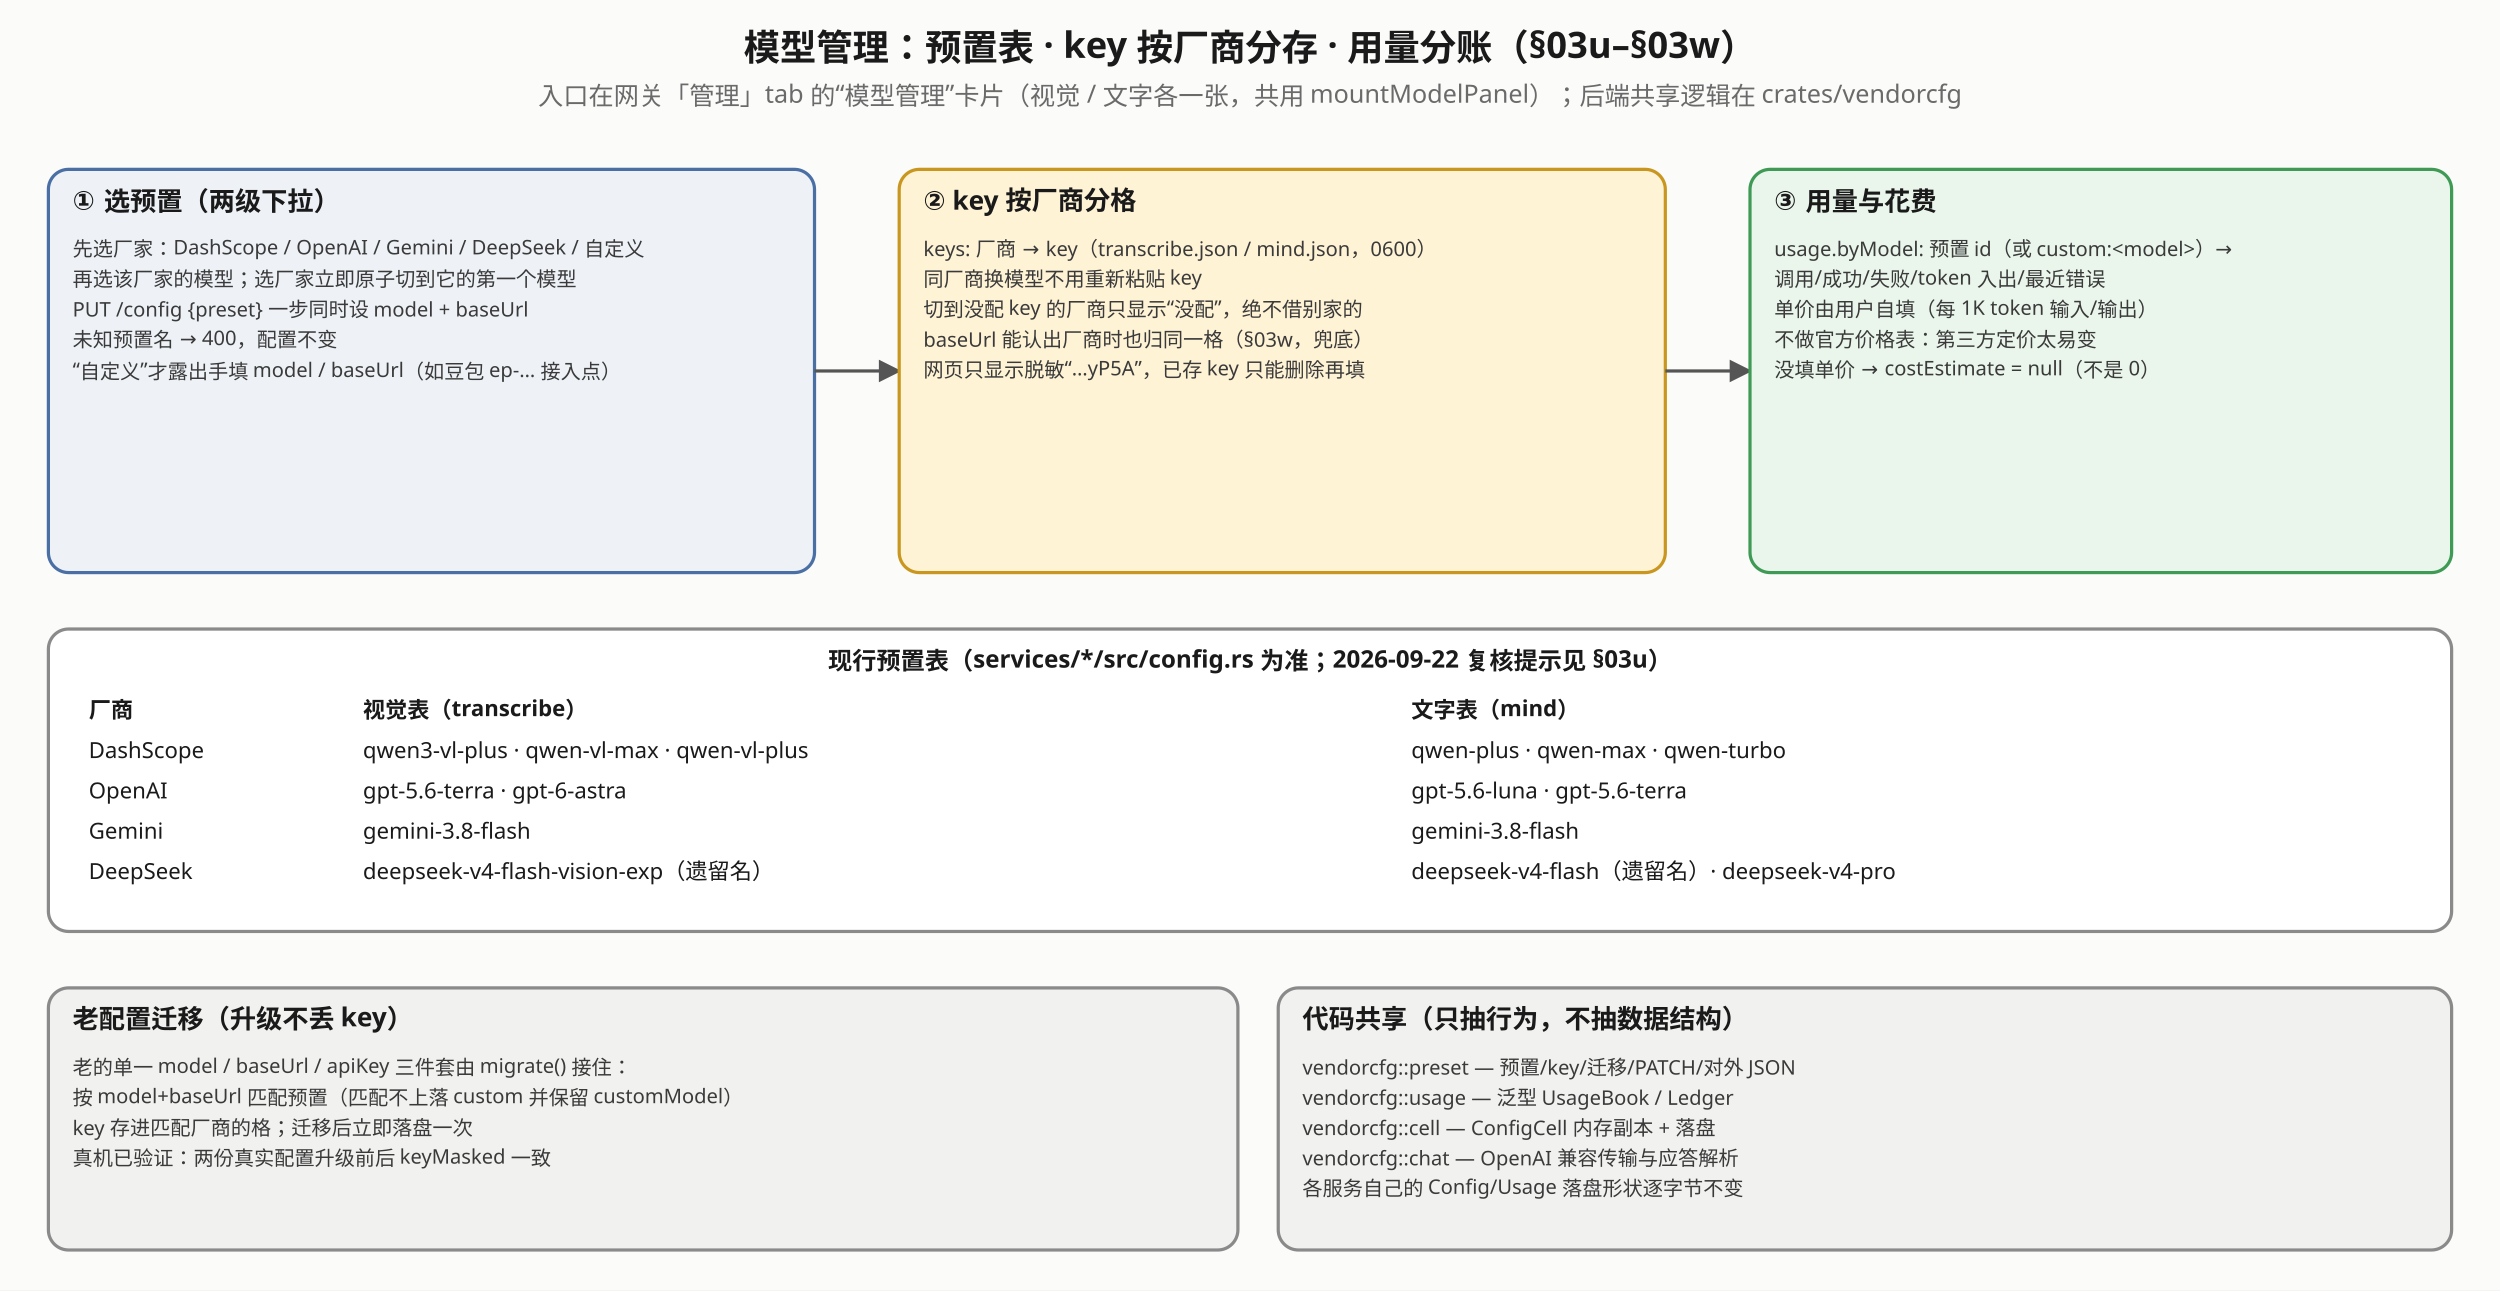
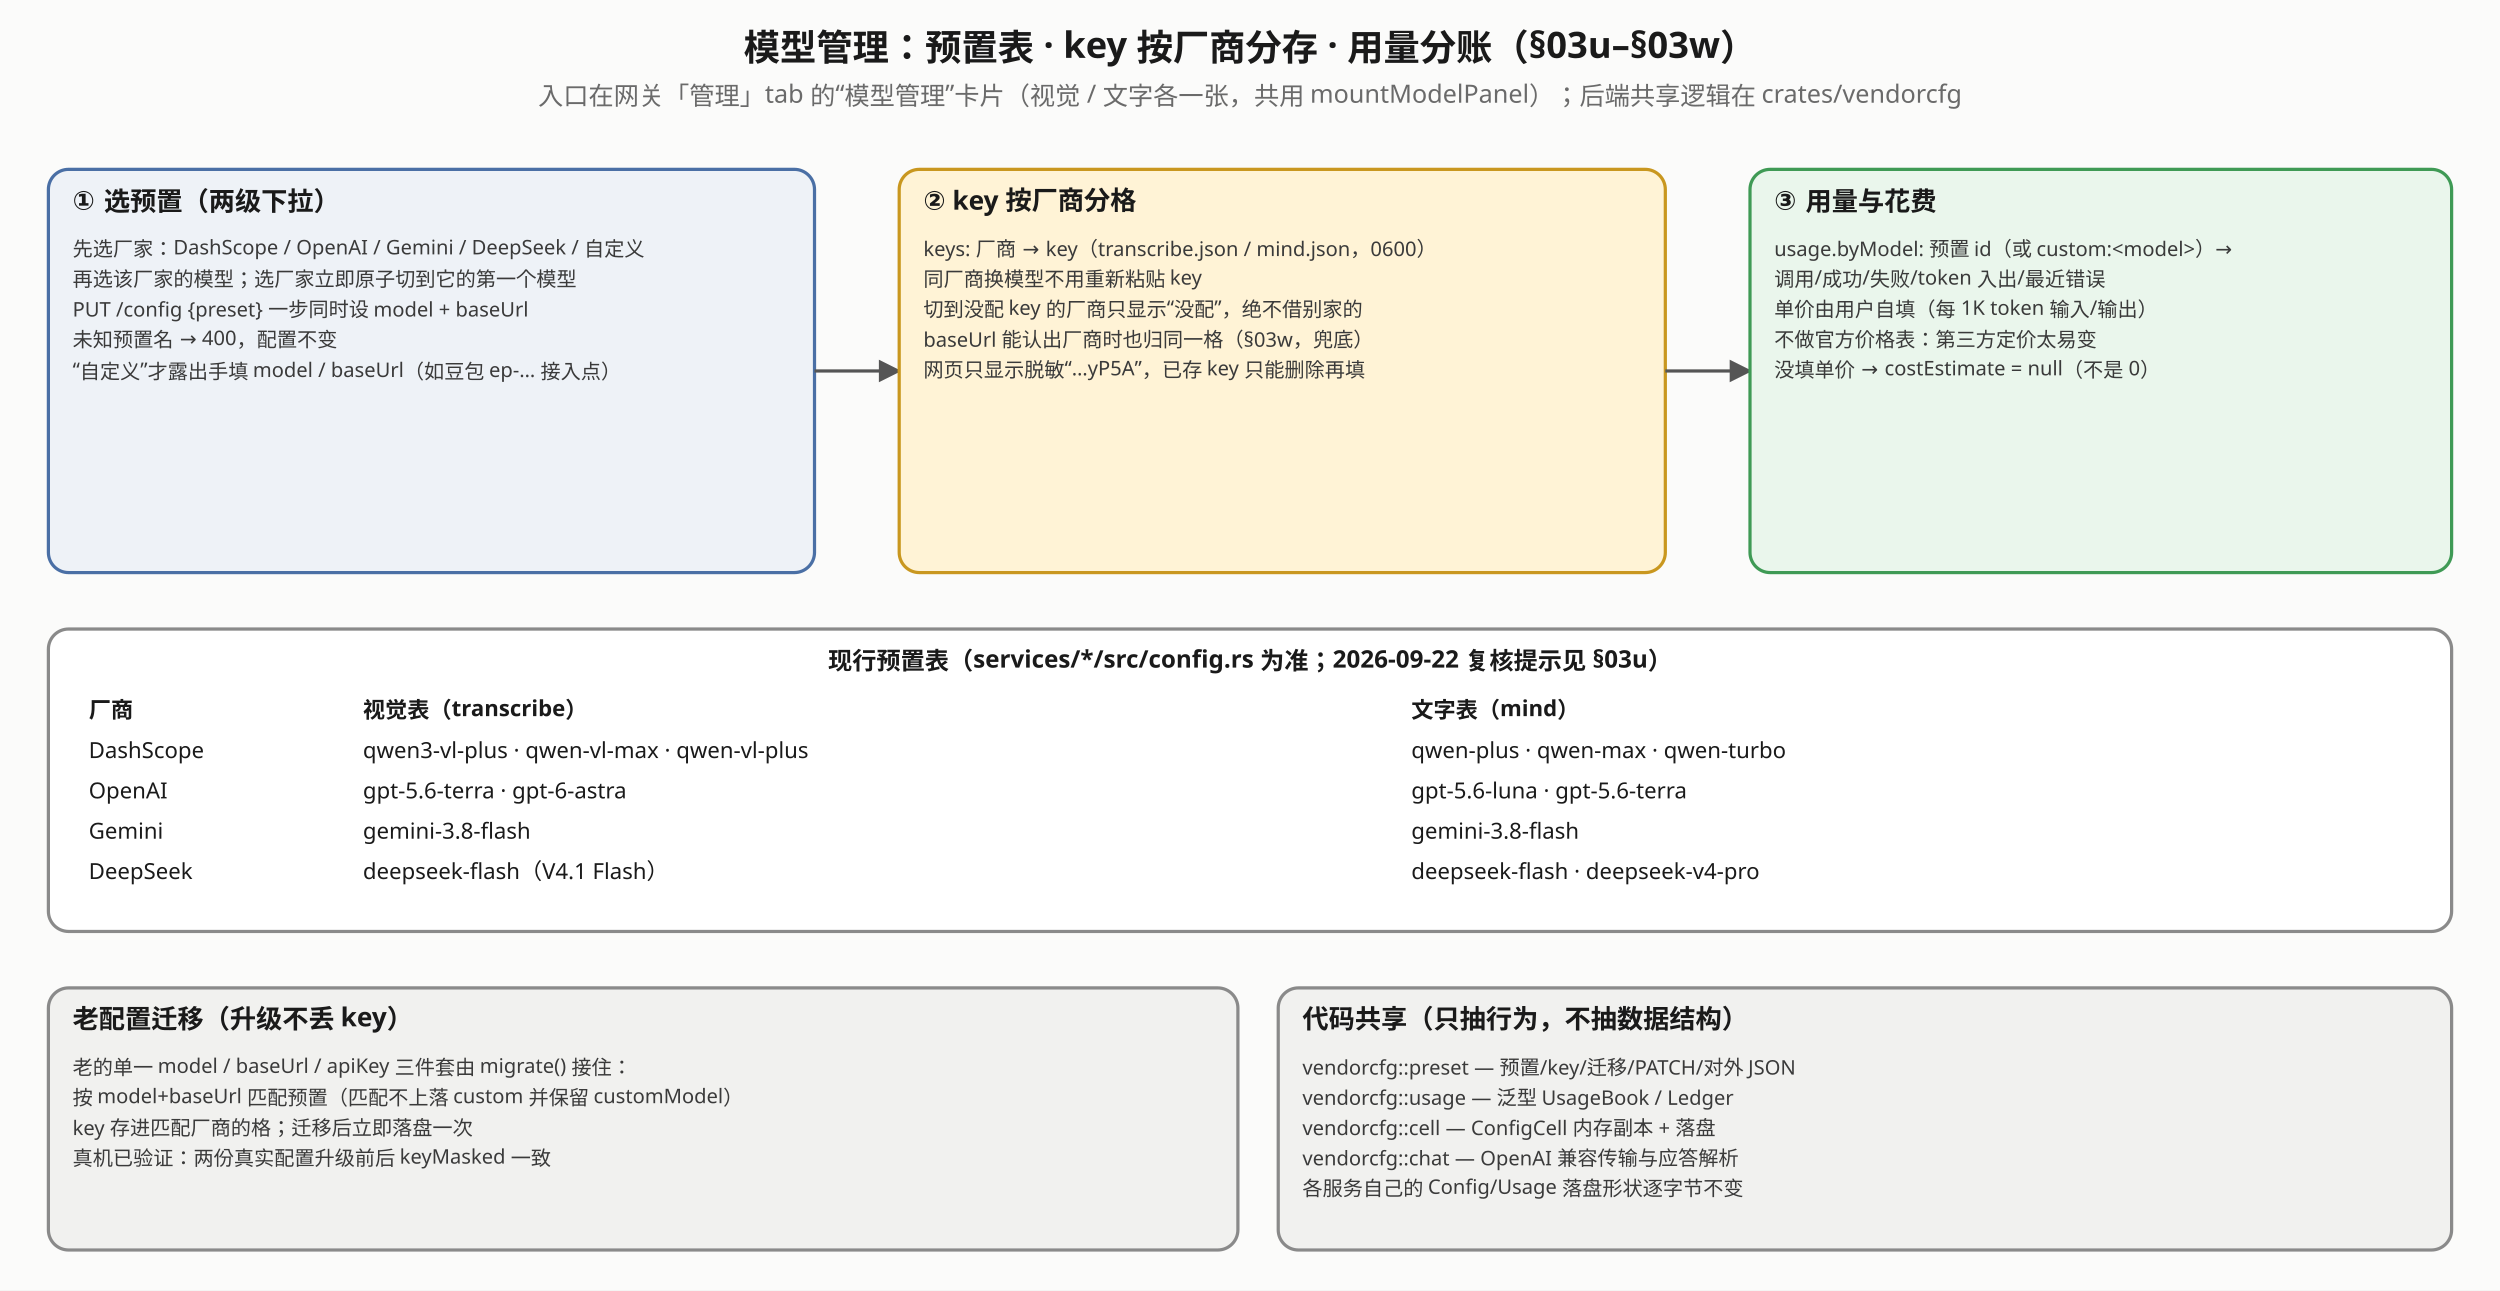
<svg xmlns="http://www.w3.org/2000/svg" viewBox="0 0 1240 640" font-family="sans-serif">
  <defs>
    <marker id="mk" viewBox="0 0 10 10" refX="9" refY="5" markerWidth="7" markerHeight="7" orient="auto-start-reverse">
      <path d="M0,0 L10,5 L0,10 z" fill="#555" />
    </marker>
    <marker id="mr" viewBox="0 0 10 10" refX="9" refY="5" markerWidth="7" markerHeight="7" orient="auto-start-reverse">
      <path d="M0,0 L10,5 L0,10 z" fill="#b0451f" />
    </marker>
    <marker id="mg" viewBox="0 0 10 10" refX="9" refY="5" markerWidth="7" markerHeight="7" orient="auto-start-reverse">
      <path d="M0,0 L10,5 L0,10 z" fill="#2f7d45" />
    </marker>
  </defs>
  <rect x="0" y="0" width="1240" height="640" fill="#fbfbfa" />
  <text x="620.0" y="30" text-anchor="middle" font-size="18" font-weight="bold" fill="#1a1a1a">模型管理：预置表 · key 按厂商分存 · 用量分账（§03u–§03w）</text>
  <text x="620.0" y="52" text-anchor="middle" font-size="12.5" fill="#6a6a6a">入口在网关「管理」tab 的“模型管理”卡片（视觉 / 文字各一张，共用 mountModelPanel）；后端共享逻辑在 crates/vendorcfg</text>
  <rect x="24" y="84" width="380" height="200" rx="10" fill="#eef2f7" stroke="#4a6fa5" stroke-width="1.6" />
  <text x="36" y="104" text-anchor="start" font-size="13" font-weight="bold" fill="#1a1a1a">① 选预置（两级下拉）</text>
  <text x="36" y="127" text-anchor="start" font-size="10" fill="#3a3a3a">先选厂家：DashScope / OpenAI / Gemini / DeepSeek / 自定义</text>
  <text x="36" y="142" text-anchor="start" font-size="10" fill="#3a3a3a">再选该厂家的模型；选厂家立即原子切到它的第一个模型</text>
  <text x="36" y="157" text-anchor="start" font-size="10" fill="#3a3a3a">PUT /config {preset} 一步同时设 model + baseUrl</text>
  <text x="36" y="172" text-anchor="start" font-size="10" fill="#3a3a3a">未知预置名 → 400，配置不变</text>
  <text x="36" y="187" text-anchor="start" font-size="10" fill="#3a3a3a">“自定义”才露出手填 model / baseUrl（如豆包 ep-… 接入点）</text>
  <polyline points="404,184 446,184" fill="none" stroke="#555" stroke-width="1.6" marker-end="url(#mk)" />
  <rect x="446" y="84" width="380" height="200" rx="10" fill="#fff3d6" stroke="#c9971f" stroke-width="1.6" />
  <text x="458" y="104" text-anchor="start" font-size="13" font-weight="bold" fill="#1a1a1a">② key 按厂商分格</text>
  <text x="458" y="127" text-anchor="start" font-size="10" fill="#3a3a3a">keys: 厂商 → key（transcribe.json / mind.json，0600）</text>
  <text x="458" y="142" text-anchor="start" font-size="10" fill="#3a3a3a">同厂商换模型不用重新粘贴 key</text>
  <text x="458" y="157" text-anchor="start" font-size="10" fill="#3a3a3a">切到没配 key 的厂商只显示“没配”，绝不借别家的</text>
  <text x="458" y="172" text-anchor="start" font-size="10" fill="#3a3a3a">baseUrl 能认出厂商时也归同一格（§03w，兜底）</text>
  <text x="458" y="187" text-anchor="start" font-size="10" fill="#3a3a3a">网页只显示脱敏“…yP5A”，已存 key 只能删除再填</text>
  <polyline points="826,184 868,184" fill="none" stroke="#555" stroke-width="1.6" marker-end="url(#mk)" />
  <rect x="868" y="84" width="348" height="200" rx="10" fill="#eaf6ec" stroke="#3f9a55" stroke-width="1.6" />
  <text x="880" y="104" text-anchor="start" font-size="13" font-weight="bold" fill="#1a1a1a">③ 用量与花费</text>
  <text x="880" y="127" text-anchor="start" font-size="10" fill="#3a3a3a">usage.byModel: 预置 id（或 custom:&lt;model&gt;）→</text>
  <text x="880" y="142" text-anchor="start" font-size="10" fill="#3a3a3a">  调用/成功/失败/token 入出/最近错误</text>
  <text x="880" y="157" text-anchor="start" font-size="10" fill="#3a3a3a">单价由用户自填（每 1K token 输入/输出）</text>
  <text x="880" y="172" text-anchor="start" font-size="10" fill="#3a3a3a">  不做官方价格表：第三方定价太易变</text>
  <text x="880" y="187" text-anchor="start" font-size="10" fill="#3a3a3a">没填单价 → costEstimate = null（不是 0）</text>
  <rect x="24" y="312" width="1192" height="150" rx="10" fill="#ffffff" stroke="#8a8a8a" stroke-width="1.6" />
  <text x="620.0" y="332" text-anchor="middle" font-size="12" font-weight="bold" fill="#1a1a1a">现行预置表（services/*/src/config.rs 为准；2026-09-22 复核提示见 §03u）</text>
  <text x="44" y="356" text-anchor="start" font-size="11" font-weight="bold" fill="#1a1a1a">厂商</text>
  <text x="180" y="356" text-anchor="start" font-size="11" font-weight="bold" fill="#1a1a1a">视觉表（transcribe）</text>
  <text x="700" y="356" text-anchor="start" font-size="11" font-weight="bold" fill="#1a1a1a">文字表（mind）</text>
  <text x="44" y="376" text-anchor="start" font-size="11" fill="#1a1a1a">DashScope</text>
  <text x="180" y="376" text-anchor="start" font-size="11" fill="#1a1a1a">qwen3-vl-plus · qwen-vl-max · qwen-vl-plus</text>
  <text x="700" y="376" text-anchor="start" font-size="11" fill="#1a1a1a">qwen-plus · qwen-max · qwen-turbo</text>
  <text x="44" y="396" text-anchor="start" font-size="11" fill="#1a1a1a">OpenAI</text>
  <text x="180" y="396" text-anchor="start" font-size="11" fill="#1a1a1a">gpt-5.6-terra · gpt-6-astra</text>
  <text x="700" y="396" text-anchor="start" font-size="11" fill="#1a1a1a">gpt-5.6-luna · gpt-5.6-terra</text>
  <text x="44" y="416" text-anchor="start" font-size="11" fill="#1a1a1a">Gemini</text>
  <text x="180" y="416" text-anchor="start" font-size="11" fill="#1a1a1a">gemini-3.8-flash</text>
  <text x="700" y="416" text-anchor="start" font-size="11" fill="#1a1a1a">gemini-3.8-flash</text>
  <text x="44" y="436" text-anchor="start" font-size="11" fill="#1a1a1a">DeepSeek</text>
-   <text x="180" y="436" text-anchor="start" font-size="11" fill="#1a1a1a">deepseek-v4-flash-vision-exp（遗留名）</text>
-   <text x="700" y="436" text-anchor="start" font-size="11" fill="#1a1a1a">deepseek-v4-flash（遗留名）· deepseek-v4-pro</text>
+   <text x="180" y="436" text-anchor="start" font-size="11" fill="#1a1a1a">deepseek-flash（V4.1 Flash）</text>
+   <text x="700" y="436" text-anchor="start" font-size="11" fill="#1a1a1a">deepseek-flash · deepseek-v4-pro</text>
  <rect x="24" y="490" width="590" height="130" rx="10" fill="#f1f1ef" stroke="#8a8a8a" stroke-width="1.6" />
  <text x="36" y="510" text-anchor="start" font-size="13" font-weight="bold" fill="#1a1a1a">老配置迁移（升级不丢 key）</text>
  <text x="36" y="533" text-anchor="start" font-size="10" fill="#3a3a3a">老的单一 model / baseUrl / apiKey 三件套由 migrate() 接住：</text>
  <text x="36" y="548" text-anchor="start" font-size="10" fill="#3a3a3a">按 model+baseUrl 匹配预置（匹配不上落 custom 并保留 customModel）</text>
  <text x="36" y="563" text-anchor="start" font-size="10" fill="#3a3a3a">key 存进匹配厂商的格；迁移后立即落盘一次</text>
  <text x="36" y="578" text-anchor="start" font-size="10" fill="#3a3a3a">真机已验证：两份真实配置升级前后 keyMasked 一致</text>
  <rect x="634" y="490" width="582" height="130" rx="10" fill="#f1f1ef" stroke="#8a8a8a" stroke-width="1.6" />
  <text x="646" y="510" text-anchor="start" font-size="13" font-weight="bold" fill="#1a1a1a">代码共享（只抽行为，不抽数据结构）</text>
  <text x="646" y="533" text-anchor="start" font-size="10" fill="#3a3a3a">vendorcfg::preset — 预置/key/迁移/PATCH/对外 JSON</text>
  <text x="646" y="548" text-anchor="start" font-size="10" fill="#3a3a3a">vendorcfg::usage — 泛型 UsageBook / Ledger</text>
  <text x="646" y="563" text-anchor="start" font-size="10" fill="#3a3a3a">vendorcfg::cell — ConfigCell 内存副本 + 落盘</text>
  <text x="646" y="578" text-anchor="start" font-size="10" fill="#3a3a3a">vendorcfg::chat — OpenAI 兼容传输与应答解析</text>
  <text x="646" y="593" text-anchor="start" font-size="10" fill="#3a3a3a">各服务自己的 Config/Usage 落盘形状逐字节不变</text>
</svg>
